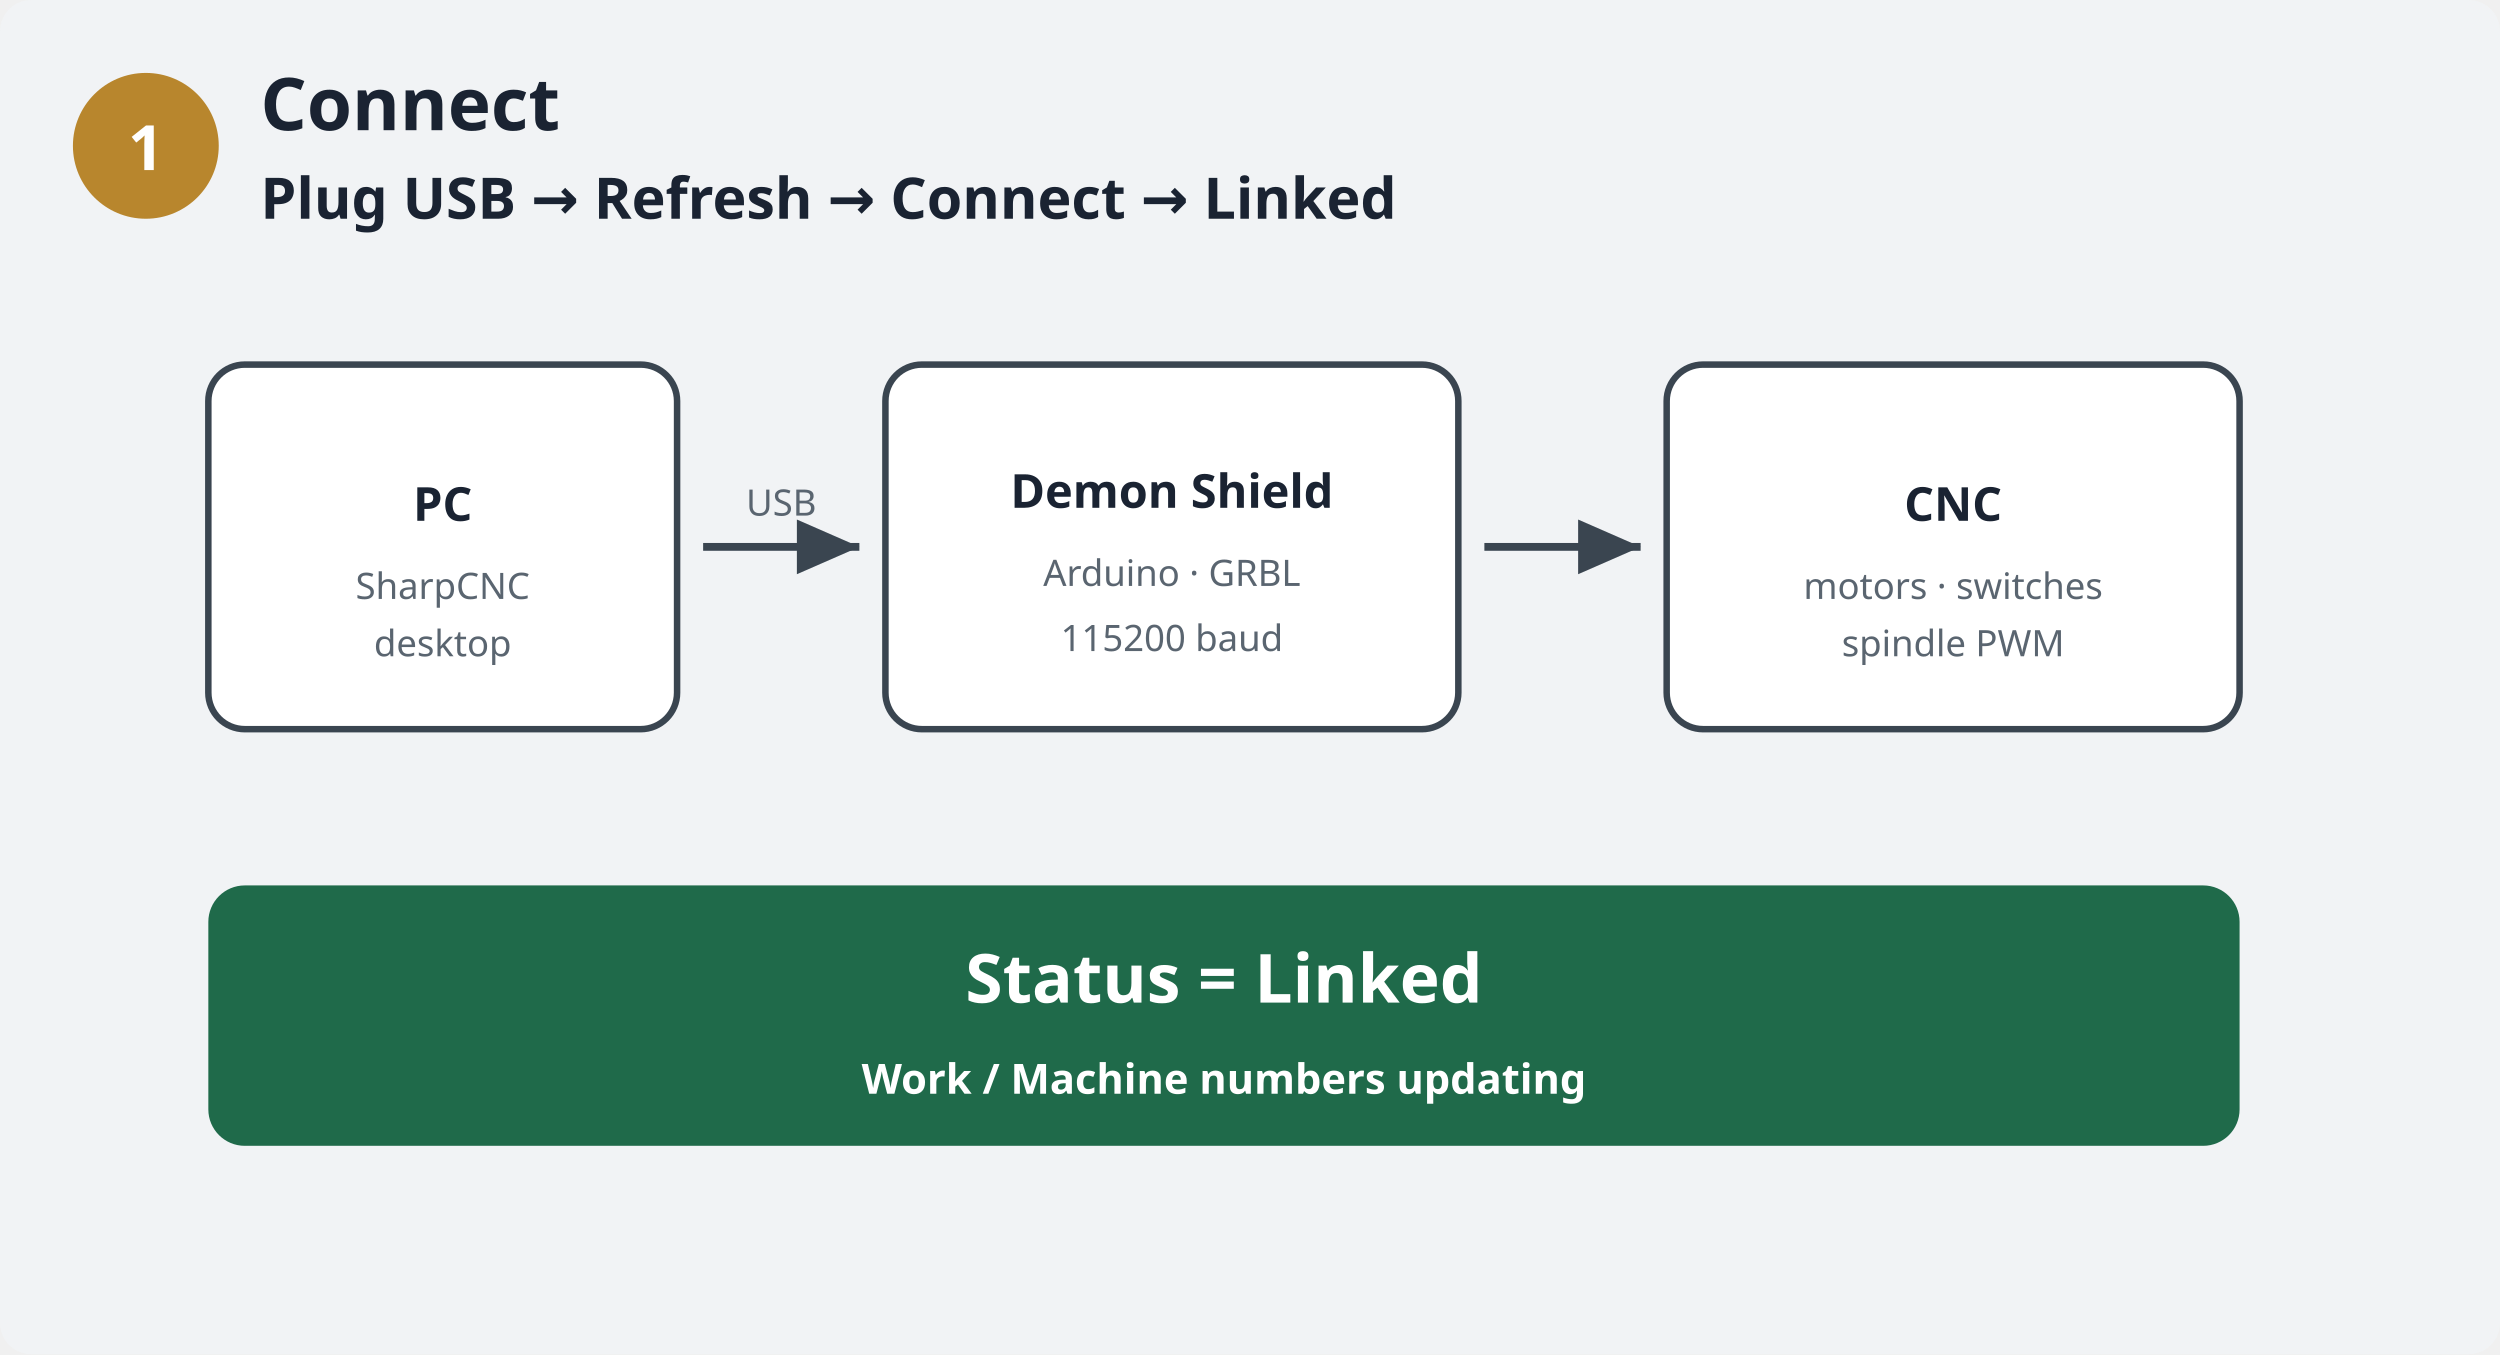
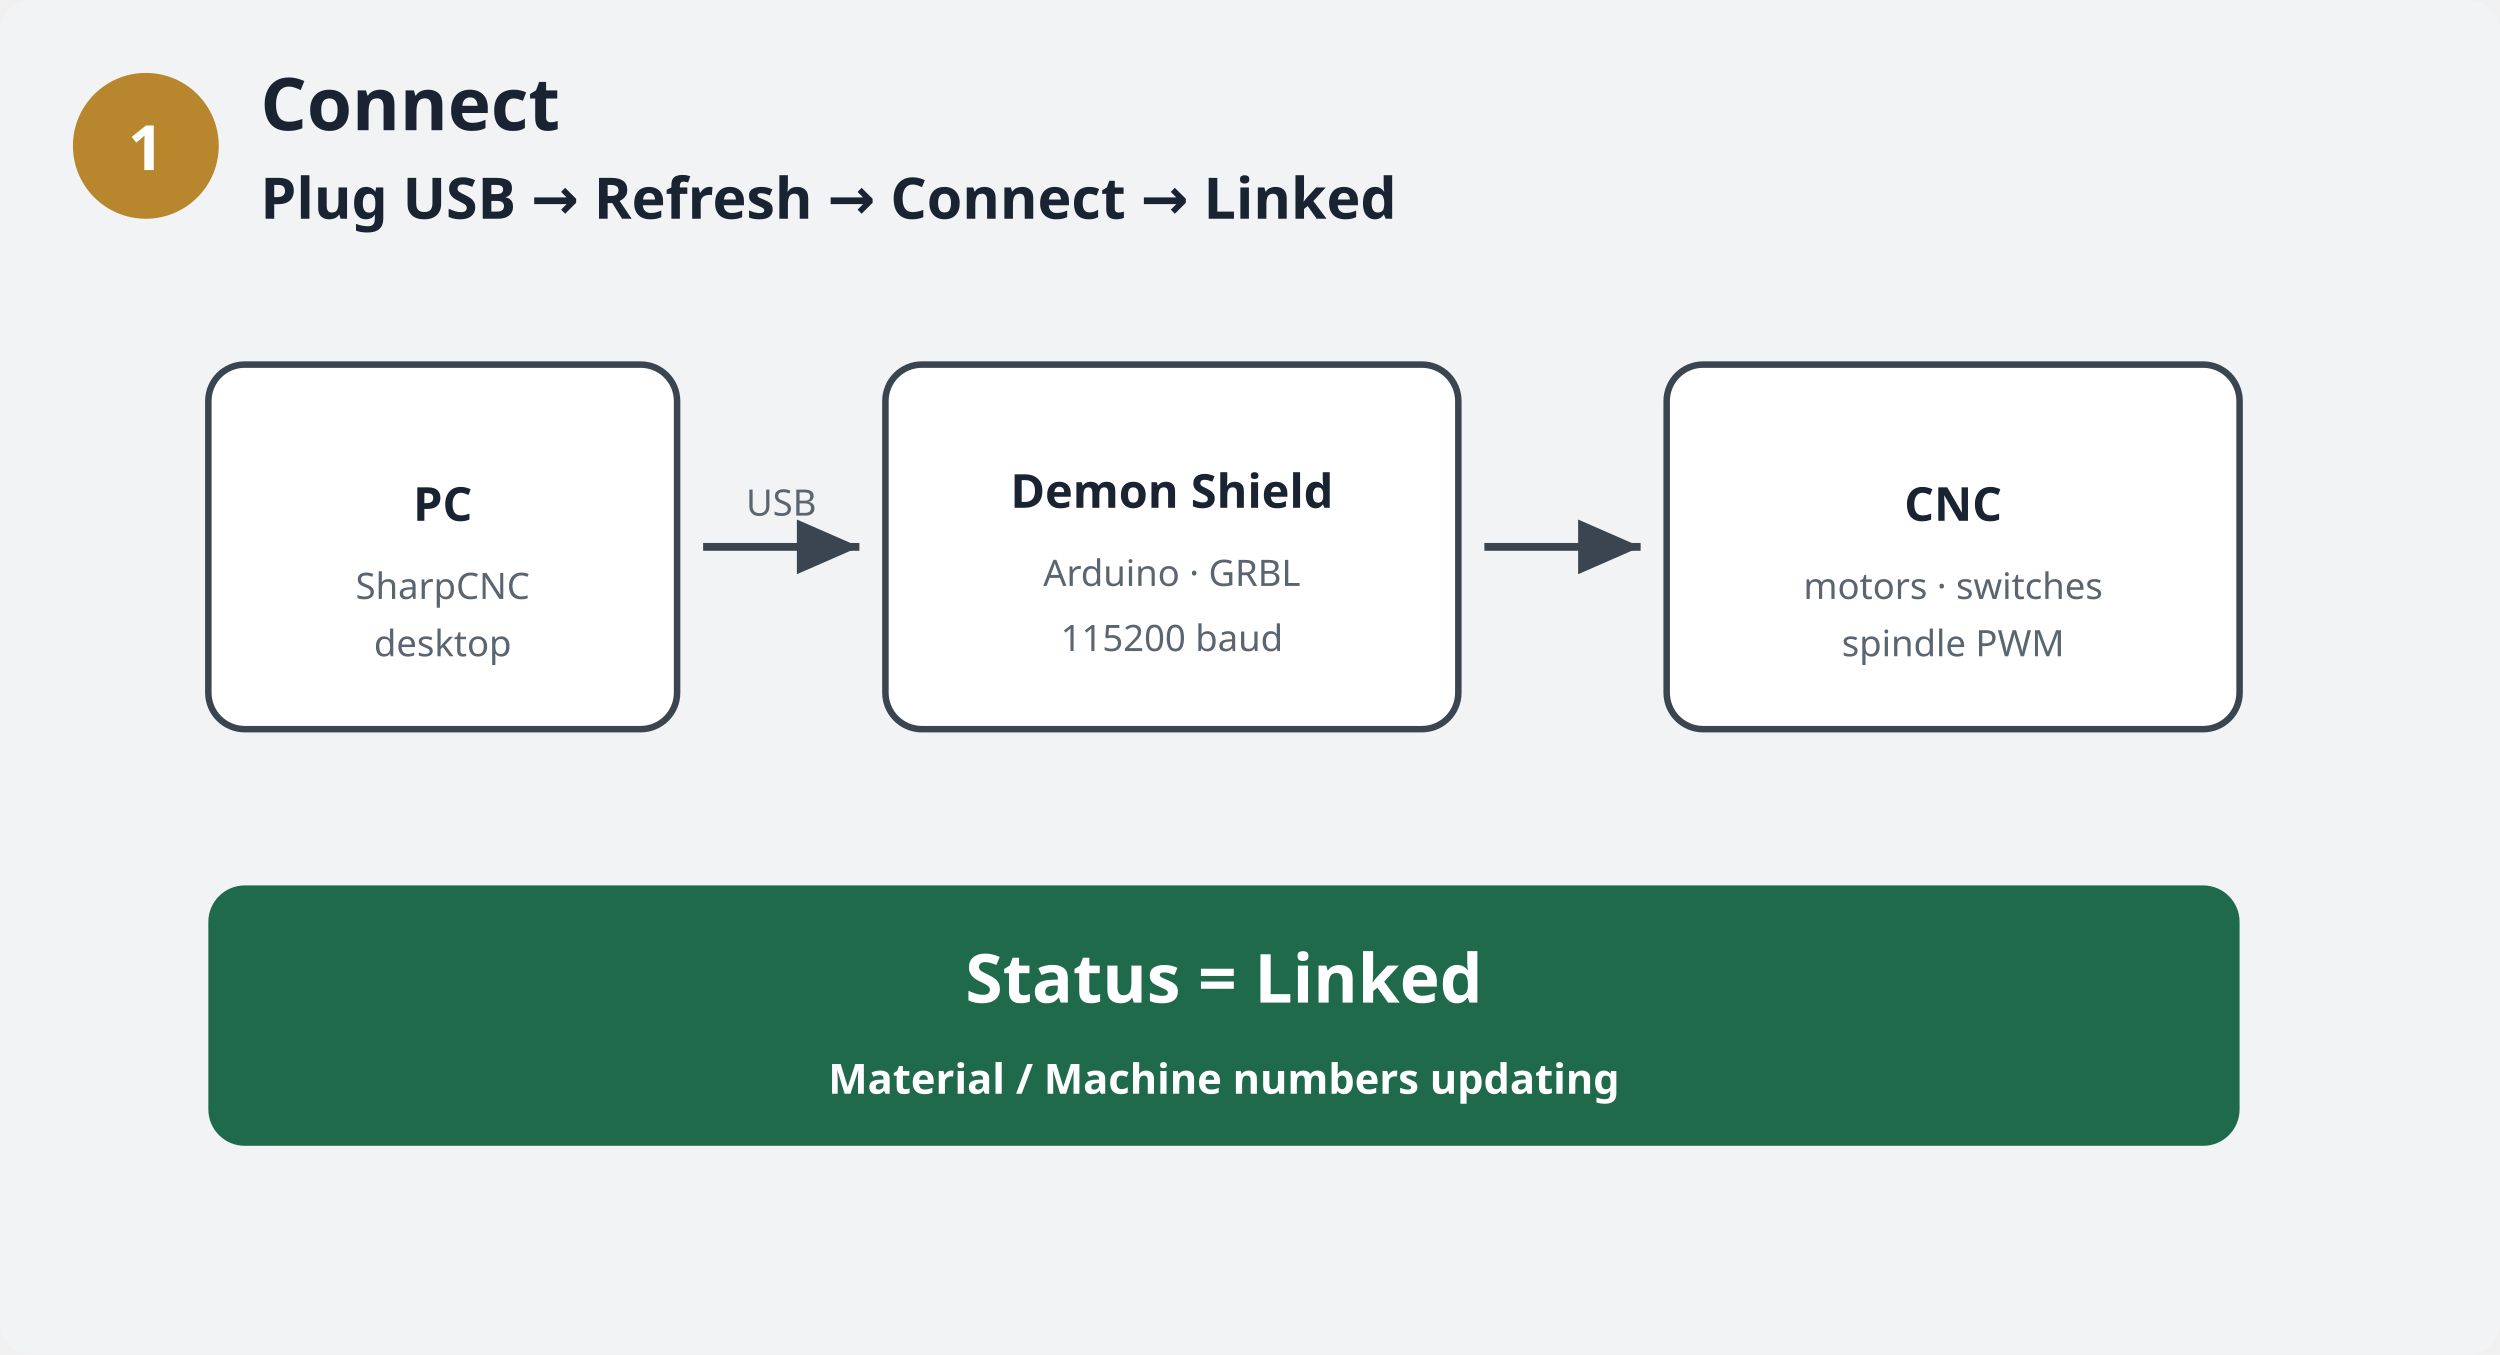
<svg xmlns="http://www.w3.org/2000/svg" viewBox="0 0 960 520" role="img" aria-labelledby="t d">
  <defs>
    <style>
      /* SharpCNC diagram type: UI stack on all text; avoid SVG Times default on .tiny/etc. */
      text, tspan { font-family: "Sora", system-ui, "Segoe UI", sans-serif; }
      .bg { fill: #f1f3f5; }
      .card { fill: #ffffff; stroke: #3a4550; stroke-width: 2.5; }
      .num { fill: #b8862d; }
      .lab { font-family: "Sora", system-ui, "Segoe UI", sans-serif; fill: #1a2332; font-size: 18px; }
      .big { font-size: 28px; font-weight: 700; }
      .act { font-size: 22px; font-weight: 700; }
      .tiny { font-size: 14px; fill: #5a6570; }
      .w { fill: #ffffff; font-family: "Sora", system-ui, "Segoe UI", sans-serif; font-weight: 700; }
      .line { stroke: #3a4550; stroke-width: 3; fill: none; marker-end: url(#a); }
      .ok { fill: #1f6a4a; }
    </style>
    <marker id="a" markerWidth="10" markerHeight="10" refX="8" refY="3.5" orient="auto">
      <path d="M0,0 L8,3.5 L0,7 Z" fill="#3a4550" />
    </marker>
  </defs>
  <rect class="bg" width="960" height="520" rx="12" />
  <circle class="num" cx="56" cy="56" r="28" />
  <text class="w" x="56" y="56" text-anchor="middle" dominant-baseline="central" font-size="24">1</text>
  <text class="lab big" x="100" y="50">Connect</text>
  <text class="lab act" x="100" y="84">Plug USB → Refresh → Connect → Linked</text>
  <rect class="card" x="80" y="140" width="180" height="140" rx="14" />
  <text class="lab" x="170" y="200" text-anchor="middle" font-weight="700" font-size="22">PC</text>
  <text class="tiny" x="170" y="230" text-anchor="middle">SharpCNC</text>
  <text class="tiny" x="170" y="252" text-anchor="middle">desktop</text>
  <path class="line" d="M270 210 H330" />
  <text class="tiny" x="300" y="198" text-anchor="middle">USB</text>
  <rect class="card" x="340" y="140" width="220" height="140" rx="14" />
  <text class="lab" x="450" y="195" text-anchor="middle" font-weight="700" font-size="20">Demon Shield</text>
  <text class="tiny" x="450" y="225" text-anchor="middle">Arduino · GRBL</text>
  <text class="tiny" x="450" y="250" text-anchor="middle">115200 baud</text>
  <path class="line" d="M570 210 H630" />
  <rect class="card" x="640" y="140" width="220" height="140" rx="14" />
  <text class="lab" x="750" y="200" text-anchor="middle" font-weight="700" font-size="22">CNC</text>
  <text class="tiny" x="750" y="230" text-anchor="middle">motors · switches</text>
  <text class="tiny" x="750" y="252" text-anchor="middle">spindle PWM</text>
  <rect class="ok" x="80" y="340" width="780" height="100" rx="14" />
  <text class="w" x="470" y="385" text-anchor="middle" font-size="26">Status = Linked</text>
-   <text class="w" x="470" y="420" text-anchor="middle" font-size="16" font-weight="500">Work / Machine numbers updating</text>
+   <text class="w" x="470" y="420" text-anchor="middle" font-size="16" font-weight="500">Material / Machine numbers updating</text>
</svg>
